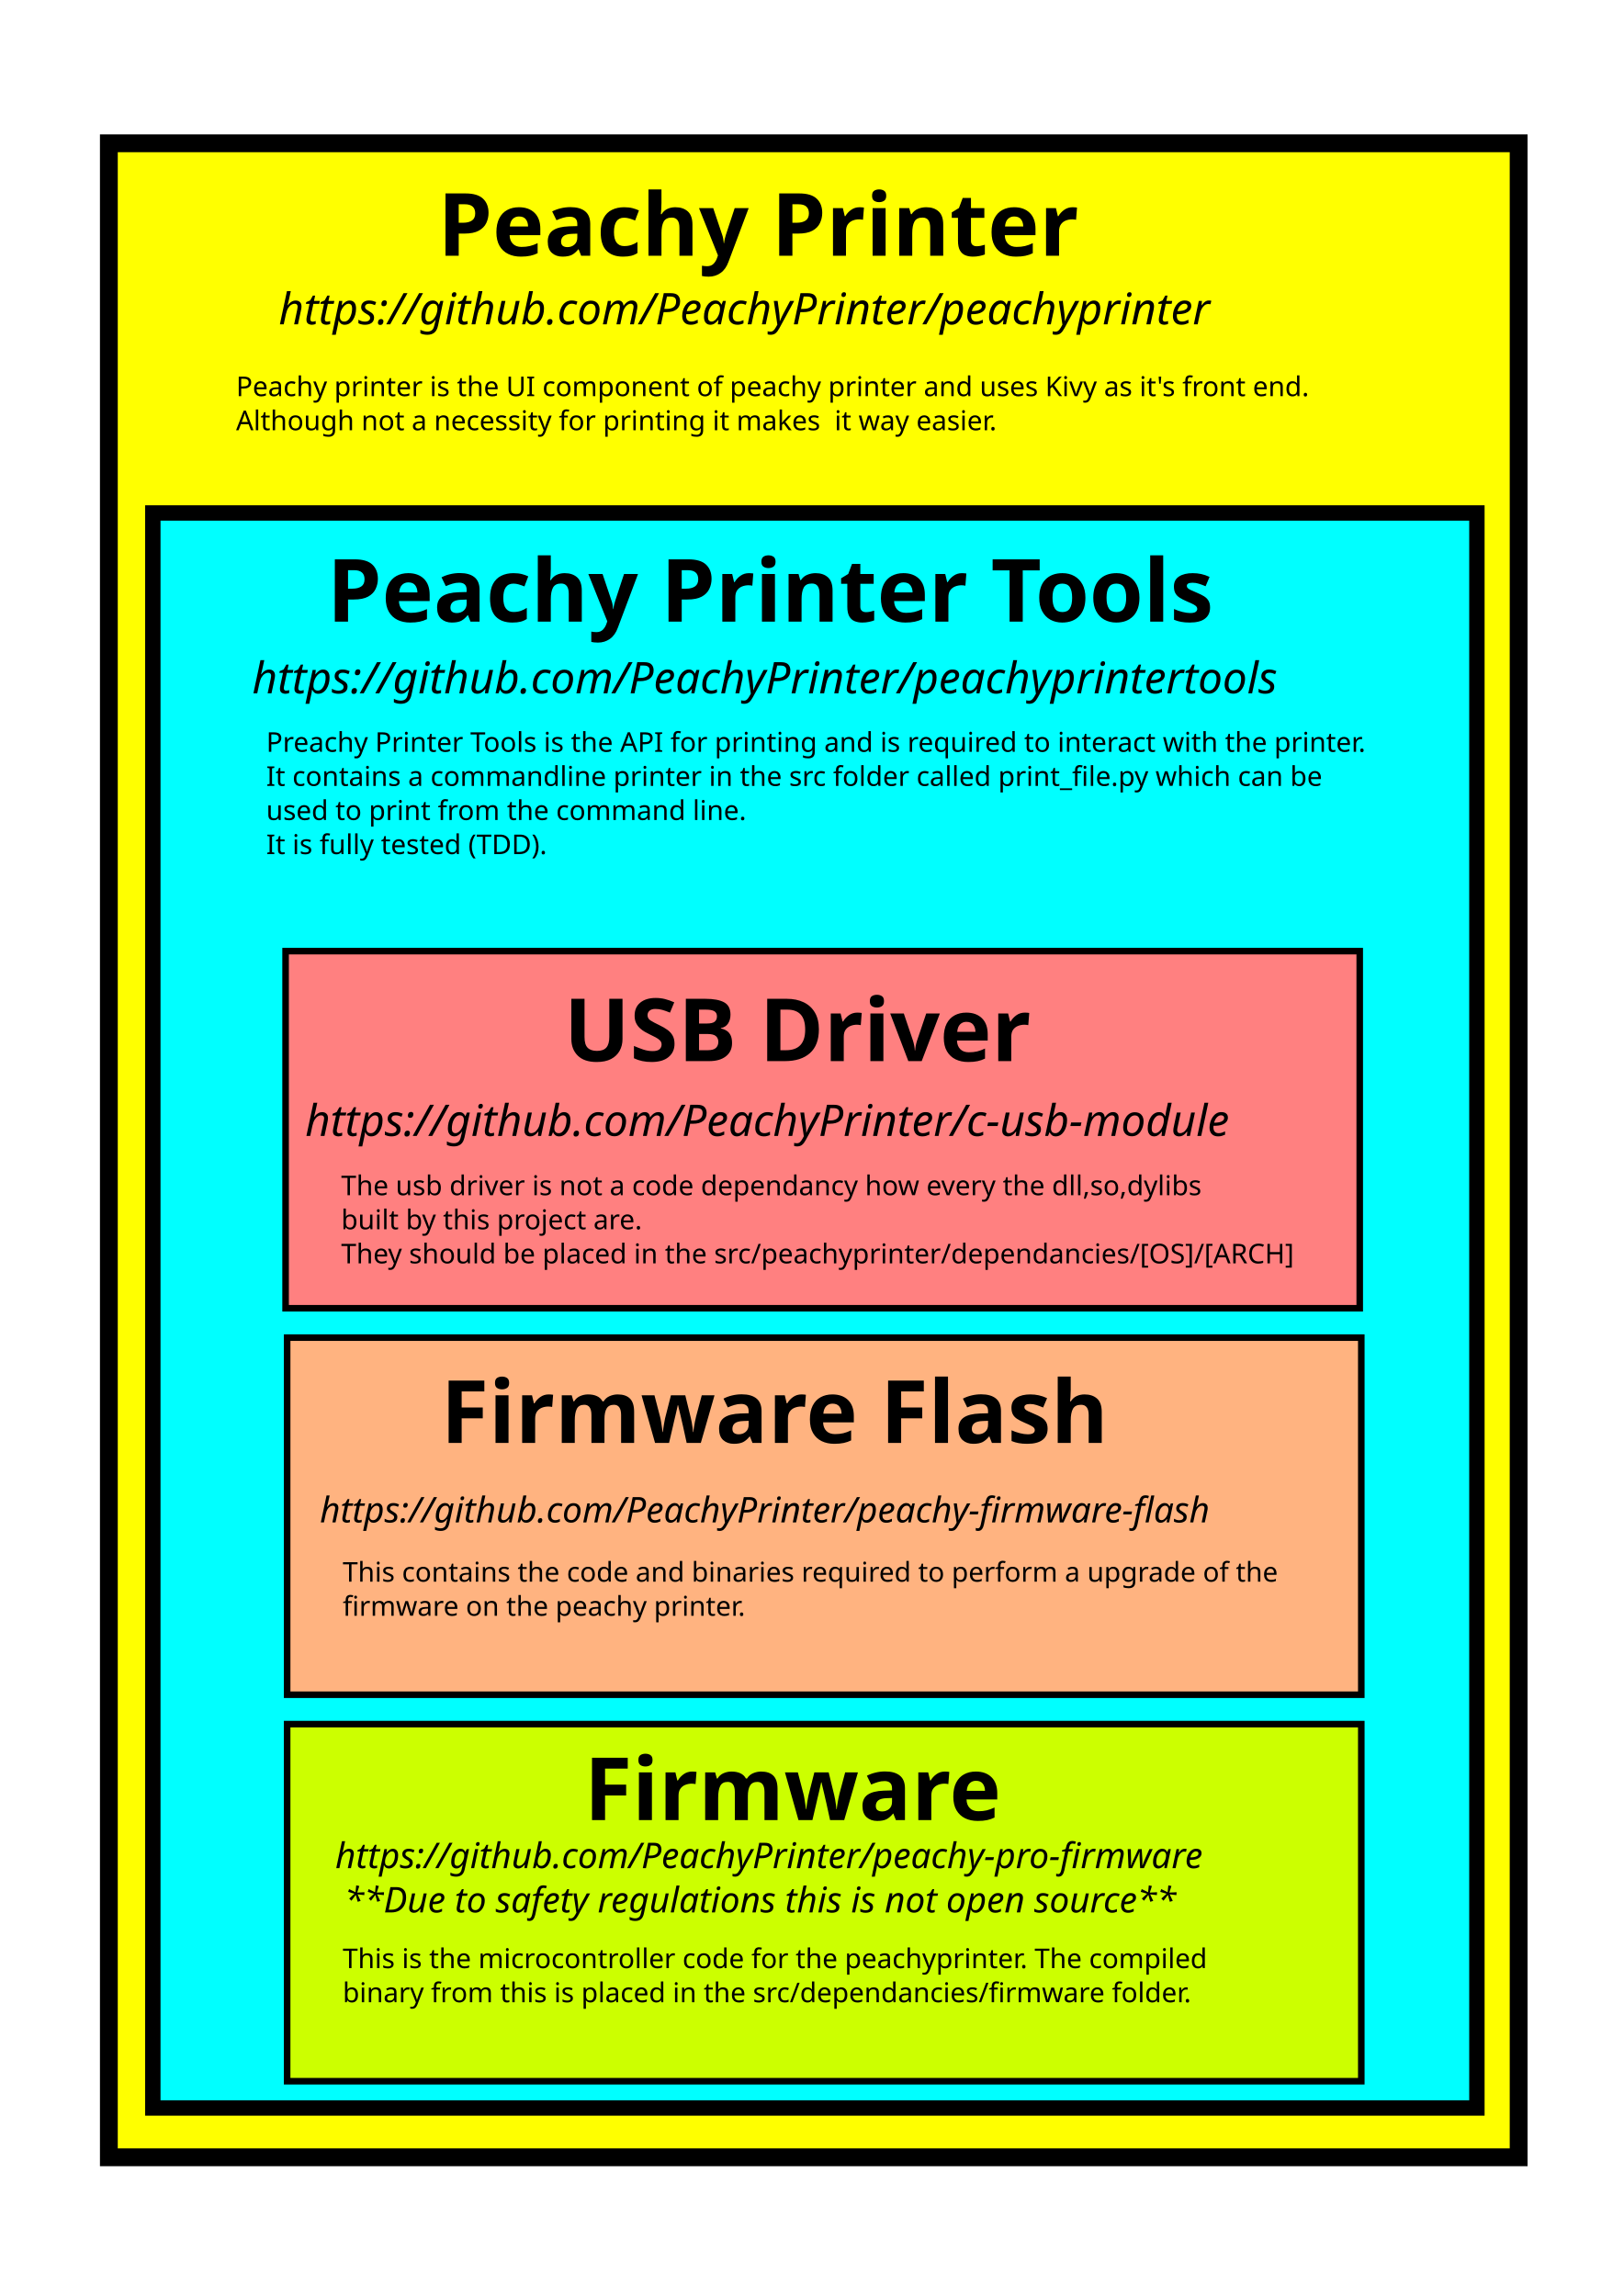
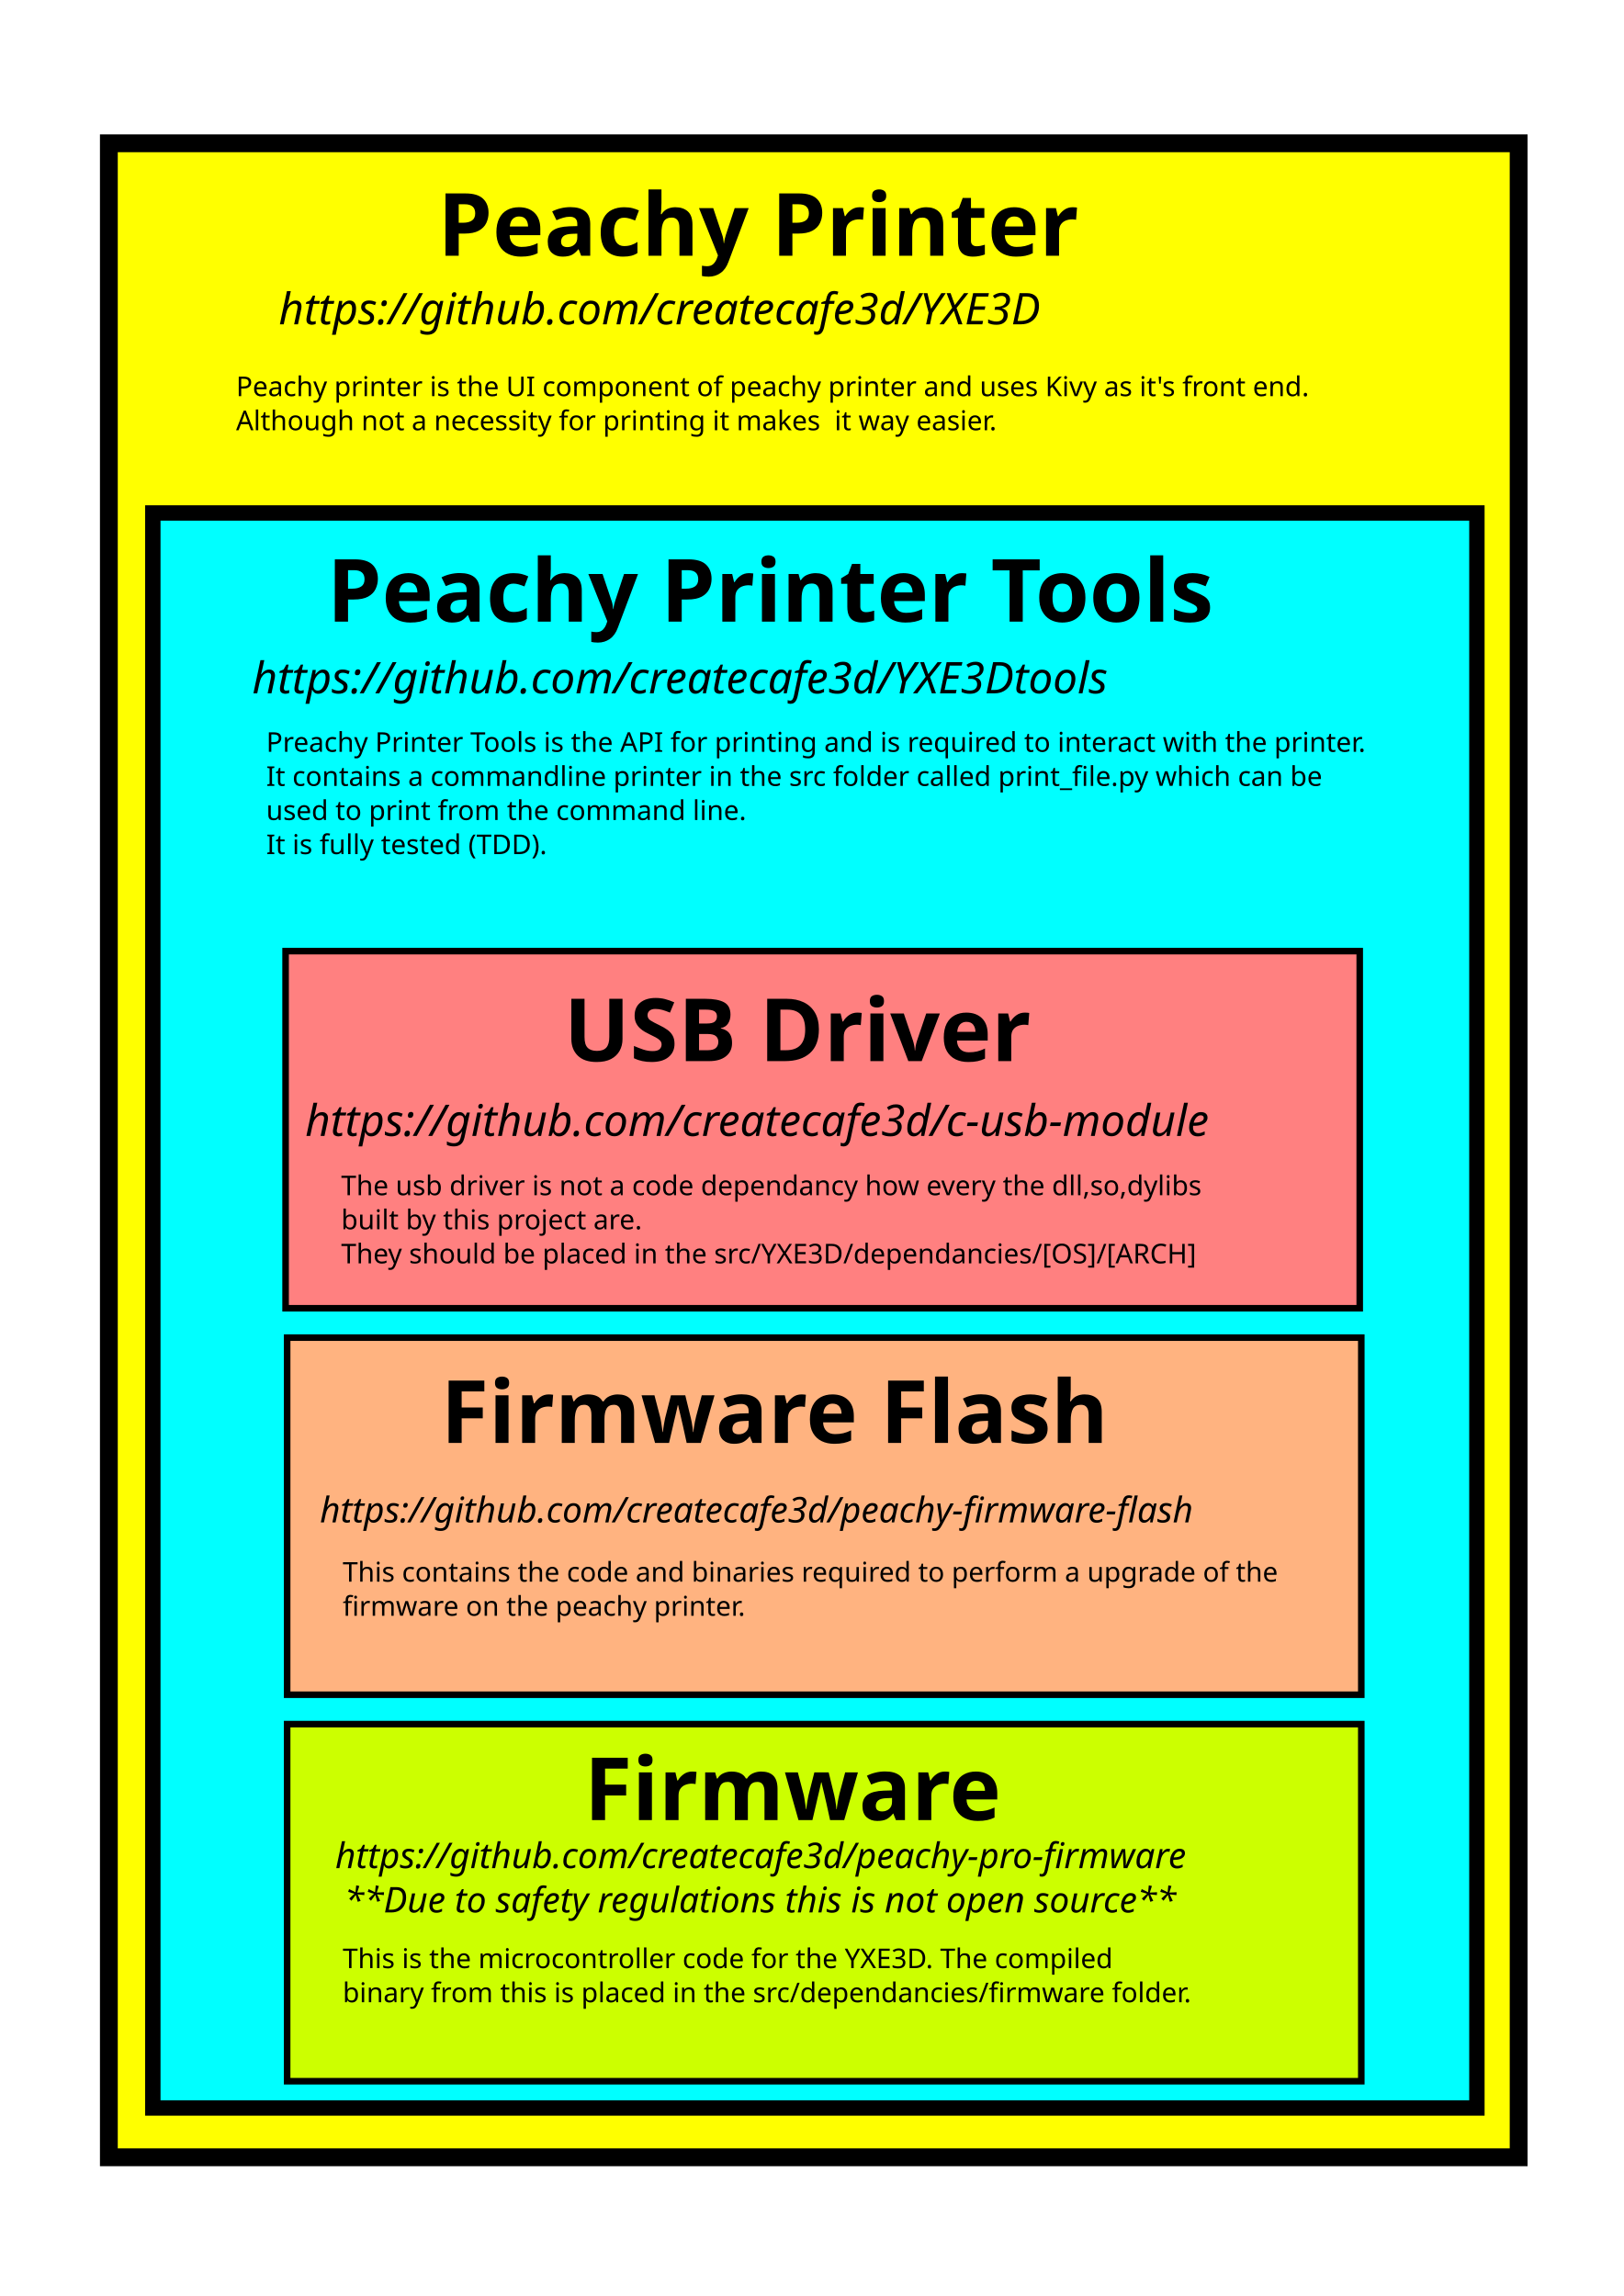
<svg xmlns="http://www.w3.org/2000/svg" width="210mm" height="297mm" viewBox="0 0 744.094 1052.362" id="svg2" version="1.1">
  <defs id="defs4" />
  <g id="layer1">
    <rect style="fill:#ffff00;stroke:#000000;stroke-width:8.166;stroke-miterlimit:4;stroke-dasharray:none;stroke-opacity:1" id="rect4136" width="646.063" height="923.11" x="49.886" y="65.677" />
    <text xml:space="preserve" style="font-style:normal;font-weight:normal;font-size:40px;line-height:125%;font-family:sans-serif;letter-spacing:0px;word-spacing:0px;fill:#000000;fill-opacity:1;stroke:none;stroke-width:1px;stroke-linecap:butt;stroke-linejoin:miter;stroke-opacity:1" x="200.571" y="117.219" id="text4138">
      <tspan id="tspan4140" x="200.571" y="117.219" style="font-style:normal;font-variant:normal;font-weight:bold;font-stretch:normal;font-family:sans-serif;-inkscape-font-specification:'sans-serif Bold'">Peachy Printer</tspan>
    </text>
    <text xml:space="preserve" style="font-style:normal;font-weight:normal;font-size:40px;line-height:125%;font-family:sans-serif;letter-spacing:0px;word-spacing:0px;fill:#000000;fill-opacity:1;stroke:none;stroke-width:1px;stroke-linecap:butt;stroke-linejoin:miter;stroke-opacity:1" x="127.714" y="148.648" id="text4142">
-       <tspan id="tspan4144" x="127.714" y="148.648" style="font-style:italic;font-variant:normal;font-weight:normal;font-stretch:normal;font-size:20px;font-family:sans-serif;-inkscape-font-specification:'sans-serif Italic'">https://github.com/PeachyPrinter/peachyprinter</tspan>
+       <tspan id="tspan4144" x="127.714" y="148.648" style="font-style:italic;font-variant:normal;font-weight:normal;font-stretch:normal;font-size:20px;font-family:sans-serif;-inkscape-font-specification:'sans-serif Italic'">https://github.com/createcafe3d/YXE3D</tspan>
    </text>
    <rect style="fill:#00ffff;stroke:#000000;stroke-width:7.043;stroke-miterlimit:4;stroke-dasharray:none;stroke-opacity:1" id="rect4136-2" width="606.78" height="731.066" x="70.038" y="235.115" />
    <text xml:space="preserve" style="font-style:normal;font-weight:normal;font-size:40px;line-height:125%;font-family:sans-serif;letter-spacing:0px;word-spacing:0px;fill:#000000;fill-opacity:1;stroke:none;stroke-width:1px;stroke-linecap:butt;stroke-linejoin:miter;stroke-opacity:1" x="149.857" y="284.934" id="text4138-1">
      <tspan id="tspan4140-8" x="149.857" y="284.934" style="font-style:normal;font-variant:normal;font-weight:bold;font-stretch:normal;font-family:sans-serif;-inkscape-font-specification:'sans-serif Bold'">Peachy Printer Tools</tspan>
    </text>
    <text xml:space="preserve" style="font-style:normal;font-weight:normal;font-size:40px;line-height:125%;font-family:sans-serif;letter-spacing:0px;word-spacing:0px;fill:#000000;fill-opacity:1;stroke:none;stroke-width:1px;stroke-linecap:butt;stroke-linejoin:miter;stroke-opacity:1" x="115.571" y="317.791" id="text4142-3">
-       <tspan id="tspan4144-1" x="115.571" y="317.791" style="font-style:italic;font-variant:normal;font-weight:normal;font-stretch:normal;font-size:20px;font-family:sans-serif;-inkscape-font-specification:'sans-serif Italic'">https://github.com/PeachyPrinter/peachyprintertools</tspan>
+       <tspan id="tspan4144-1" x="115.571" y="317.791" style="font-style:italic;font-variant:normal;font-weight:normal;font-stretch:normal;font-size:20px;font-family:sans-serif;-inkscape-font-specification:'sans-serif Italic'">https://github.com/createcafe3d/YXE3Dtools</tspan>
    </text>
    <rect style="fill:#ff8080;stroke:#000000;stroke-width:3.002;stroke-miterlimit:4;stroke-dasharray:none;stroke-opacity:1" id="rect4136-9" width="492.25" height="163.679" x="130.875" y="435.951" />
    <text xml:space="preserve" style="font-style:normal;font-weight:normal;font-size:40px;line-height:125%;font-family:sans-serif;letter-spacing:0px;word-spacing:0px;fill:#000000;fill-opacity:1;stroke:none;stroke-width:1px;stroke-linecap:butt;stroke-linejoin:miter;stroke-opacity:1" x="258.429" y="486.362" id="text4138-17">
      <tspan id="tspan4140-6" x="258.429" y="486.362" style="font-style:normal;font-variant:normal;font-weight:bold;font-stretch:normal;font-family:sans-serif;-inkscape-font-specification:'sans-serif Bold'">USB Driver</tspan>
    </text>
    <text xml:space="preserve" style="font-style:normal;font-weight:normal;font-size:40px;line-height:125%;font-family:sans-serif;letter-spacing:0px;word-spacing:0px;fill:#000000;fill-opacity:1;stroke:none;stroke-width:1px;stroke-linecap:butt;stroke-linejoin:miter;stroke-opacity:1" x="139.857" y="520.648" id="text4142-9">
-       <tspan id="tspan4144-6" x="139.857" y="520.648" style="font-style:italic;font-variant:normal;font-weight:normal;font-stretch:normal;font-size:20px;font-family:sans-serif;-inkscape-font-specification:'sans-serif Italic'">https://github.com/PeachyPrinter/c-usb-module</tspan>
+       <tspan id="tspan4144-6" x="139.857" y="520.648" style="font-style:italic;font-variant:normal;font-weight:normal;font-stretch:normal;font-size:20px;font-family:sans-serif;-inkscape-font-specification:'sans-serif Italic'">https://github.com/createcafe3d/c-usb-module</tspan>
    </text>
    <text xml:space="preserve" style="font-style:normal;font-weight:normal;font-size:40px;line-height:125%;font-family:sans-serif;letter-spacing:0px;word-spacing:0px;fill:#000000;fill-opacity:1;stroke:none;stroke-width:1px;stroke-linecap:butt;stroke-linejoin:miter;stroke-opacity:1" x="108.19" y="181.562" id="text4195">
      <tspan x="108.19" y="181.562" style="font-size:12.5px" id="tspan4199">Peachy printer is the UI component of peachy printer and uses Kivy as it's front end.</tspan>
      <tspan x="108.19" y="197.187" style="font-size:12.5px" id="tspan4203">Although not a necessity for printing it makes  it way easier.</tspan>
    </text>
    <text xml:space="preserve" style="font-style:normal;font-weight:normal;font-size:40px;line-height:125%;font-family:sans-serif;letter-spacing:0px;word-spacing:0px;fill:#000000;fill-opacity:1;stroke:none;stroke-width:1px;stroke-linecap:butt;stroke-linejoin:miter;stroke-opacity:1" x="121.994" y="344.589" id="text4195-6">
      <tspan x="121.994" y="344.589" style="font-size:12.5px" id="tspan4203-6">Preachy Printer Tools is the API for printing and is required to interact with the printer.</tspan>
      <tspan x="121.994" y="360.214" style="font-size:12.5px" id="tspan4228">It contains a commandline printer in the src folder called print_file.py which can be</tspan>
      <tspan x="121.994" y="375.839" style="font-size:12.5px" id="tspan4230">used to print from the command line.</tspan>
      <tspan x="121.994" y="391.464" style="font-size:12.5px" id="tspan4232">It is fully tested (TDD).</tspan>
    </text>
    <text xml:space="preserve" style="font-style:normal;font-weight:normal;font-size:40px;line-height:125%;font-family:sans-serif;letter-spacing:0px;word-spacing:0px;fill:#000000;fill-opacity:1;stroke:none;stroke-width:1px;stroke-linecap:butt;stroke-linejoin:miter;stroke-opacity:1" x="156.339" y="547.802" id="text4195-6-9">
      <tspan x="156.339" y="547.802" style="font-size:12.5px" id="tspan4232-9">The usb driver is not a code dependancy how every the dll,so,dylibs</tspan>
      <tspan x="156.339" y="563.427" style="font-size:12.5px" id="tspan4278">built by this project are.</tspan>
-       <tspan x="156.339" y="579.052" style="font-size:12.5px" id="tspan4280">They should be placed in the src/peachyprinter/dependancies/[OS]/[ARCH]</tspan>
+       <tspan x="156.339" y="579.052" style="font-size:12.5px" id="tspan4280">They should be placed in the src/YXE3D/dependancies/[OS]/[ARCH]</tspan>
    </text>
    <flowRoot xml:space="preserve" id="flowRoot4261" style="fill:black;stroke:none;stroke-opacity:1;stroke-width:1px;stroke-linejoin:miter;stroke-linecap:butt;fill-opacity:1;font-family:sans-serif;font-style:normal;font-weight:normal;font-size:40px;line-height:125%;letter-spacing:0px;word-spacing:0px">
      <flowRegion id="flowRegion4263">
        <rect id="rect4265" width="65.714" height="47.143" x="182.857" y="563.791" />
      </flowRegion>
      <flowPara id="flowPara4267" />
    </flowRoot>
    <rect style="fill:#ffb380;stroke:#000000;stroke-width:3.002;stroke-miterlimit:4;stroke-dasharray:none;stroke-opacity:1" id="rect4136-9-0" width="492.25" height="163.679" x="131.589" y="613.094" />
    <text xml:space="preserve" style="font-style:normal;font-weight:normal;font-size:40px;line-height:125%;font-family:sans-serif;letter-spacing:0px;word-spacing:0px;fill:#000000;fill-opacity:1;stroke:none;stroke-width:1px;stroke-linecap:butt;stroke-linejoin:miter;stroke-opacity:1" x="202" y="661.362" id="text4138-17-5">
      <tspan id="tspan4140-6-2" x="202" y="661.362" style="font-style:normal;font-variant:normal;font-weight:bold;font-stretch:normal;font-family:sans-serif;-inkscape-font-specification:'sans-serif Bold'">Firmware Flash</tspan>
    </text>
    <text xml:space="preserve" style="font-style:normal;font-weight:normal;font-size:16.25px;line-height:125%;font-family:sans-serif;letter-spacing:0px;word-spacing:0px;fill:#000000;fill-opacity:1;stroke:none;stroke-width:1px;stroke-linecap:butt;stroke-linejoin:miter;stroke-opacity:1" x="146.571" y="697.791" id="text4142-9-4">
-       <tspan id="tspan4144-6-0" x="146.571" y="697.791" style="font-style:italic;font-variant:normal;font-weight:normal;font-stretch:normal;font-size:16.25px;font-family:sans-serif;-inkscape-font-specification:'sans-serif Italic'">https://github.com/PeachyPrinter/peachy-firmware-flash</tspan>
+       <tspan id="tspan4144-6-0" x="146.571" y="697.791" style="font-style:italic;font-variant:normal;font-weight:normal;font-stretch:normal;font-size:16.25px;font-family:sans-serif;-inkscape-font-specification:'sans-serif Italic'">https://github.com/createcafe3d/peachy-firmware-flash</tspan>
    </text>
    <text xml:space="preserve" style="font-style:normal;font-weight:normal;font-size:40px;line-height:125%;font-family:sans-serif;letter-spacing:0px;word-spacing:0px;fill:#000000;fill-opacity:1;stroke:none;stroke-width:1px;stroke-linecap:butt;stroke-linejoin:miter;stroke-opacity:1" x="157.053" y="724.945" id="text4195-6-9-9">
      <tspan x="157.053" y="724.945" style="font-size:12.5px" id="tspan4280-8">This contains the code and binaries required to perform a upgrade of the</tspan>
      <tspan x="157.053" y="740.57" style="font-size:12.5px" id="tspan4326">firmware on the peachy printer.</tspan>
    </text>
    <rect style="fill:#ccff00;stroke:#000000;stroke-width:3.002;stroke-miterlimit:4;stroke-dasharray:none;stroke-opacity:1" id="rect4136-9-0-8" width="492.25" height="163.679" x="131.589" y="790.237" />
    <text xml:space="preserve" style="font-style:normal;font-weight:normal;font-size:40px;line-height:125%;font-family:sans-serif;letter-spacing:0px;word-spacing:0px;fill:#000000;fill-opacity:1;stroke:none;stroke-width:1px;stroke-linecap:butt;stroke-linejoin:miter;stroke-opacity:1" x="267.714" y="834.219" id="text4138-17-5-3">
      <tspan id="tspan4140-6-2-4" x="267.714" y="834.219" style="font-style:normal;font-variant:normal;font-weight:bold;font-stretch:normal;font-family:sans-serif;-inkscape-font-specification:'sans-serif Bold'">Firmware</tspan>
    </text>
    <text xml:space="preserve" style="font-style:normal;font-weight:normal;font-size:16.25px;line-height:125%;font-family:sans-serif;letter-spacing:0px;word-spacing:0px;fill:#000000;fill-opacity:1;stroke:none;stroke-width:1px;stroke-linecap:butt;stroke-linejoin:miter;stroke-opacity:1" x="153.643" y="856.246" id="text4142-9-4-1">
-       <tspan id="tspan4144-6-0-6" x="153.643" y="856.246" style="font-style:italic;font-variant:normal;font-weight:normal;font-stretch:normal;font-size:16.25px;font-family:sans-serif;-inkscape-font-specification:'sans-serif Italic'">https://github.com/PeachyPrinter/peachy-pro-firmware</tspan>
+       <tspan id="tspan4144-6-0-6" x="153.643" y="856.246" style="font-style:italic;font-variant:normal;font-weight:normal;font-stretch:normal;font-size:16.25px;font-family:sans-serif;-inkscape-font-specification:'sans-serif Italic'">https://github.com/createcafe3d/peachy-pro-firmware</tspan>
      <tspan x="153.643" y="876.558" style="font-style:italic;font-variant:normal;font-weight:normal;font-stretch:normal;font-size:16.25px;font-family:sans-serif;-inkscape-font-specification:'sans-serif Italic'" id="tspan4364"> **Due to safety regulations this is not open source**</tspan>
    </text>
    <text xml:space="preserve" style="font-style:normal;font-weight:normal;font-size:40px;line-height:125%;font-family:sans-serif;letter-spacing:0px;word-spacing:0px;fill:#000000;fill-opacity:1;stroke:none;stroke-width:1px;stroke-linecap:butt;stroke-linejoin:miter;stroke-opacity:1" x="157.053" y="902.088" id="text4195-6-9-9-4">
-       <tspan x="157.053" y="902.088" style="font-size:12.5px" id="tspan4326-8">This is the microcontroller code for the peachyprinter. The compiled</tspan>
+       <tspan x="157.053" y="902.088" style="font-size:12.5px" id="tspan4326-8">This is the microcontroller code for the YXE3D. The compiled</tspan>
      <tspan x="157.053" y="917.713" style="font-size:12.5px" id="tspan4368">binary from this is placed in the src/dependancies/firmware folder.</tspan>
    </text>
  </g>
</svg>
